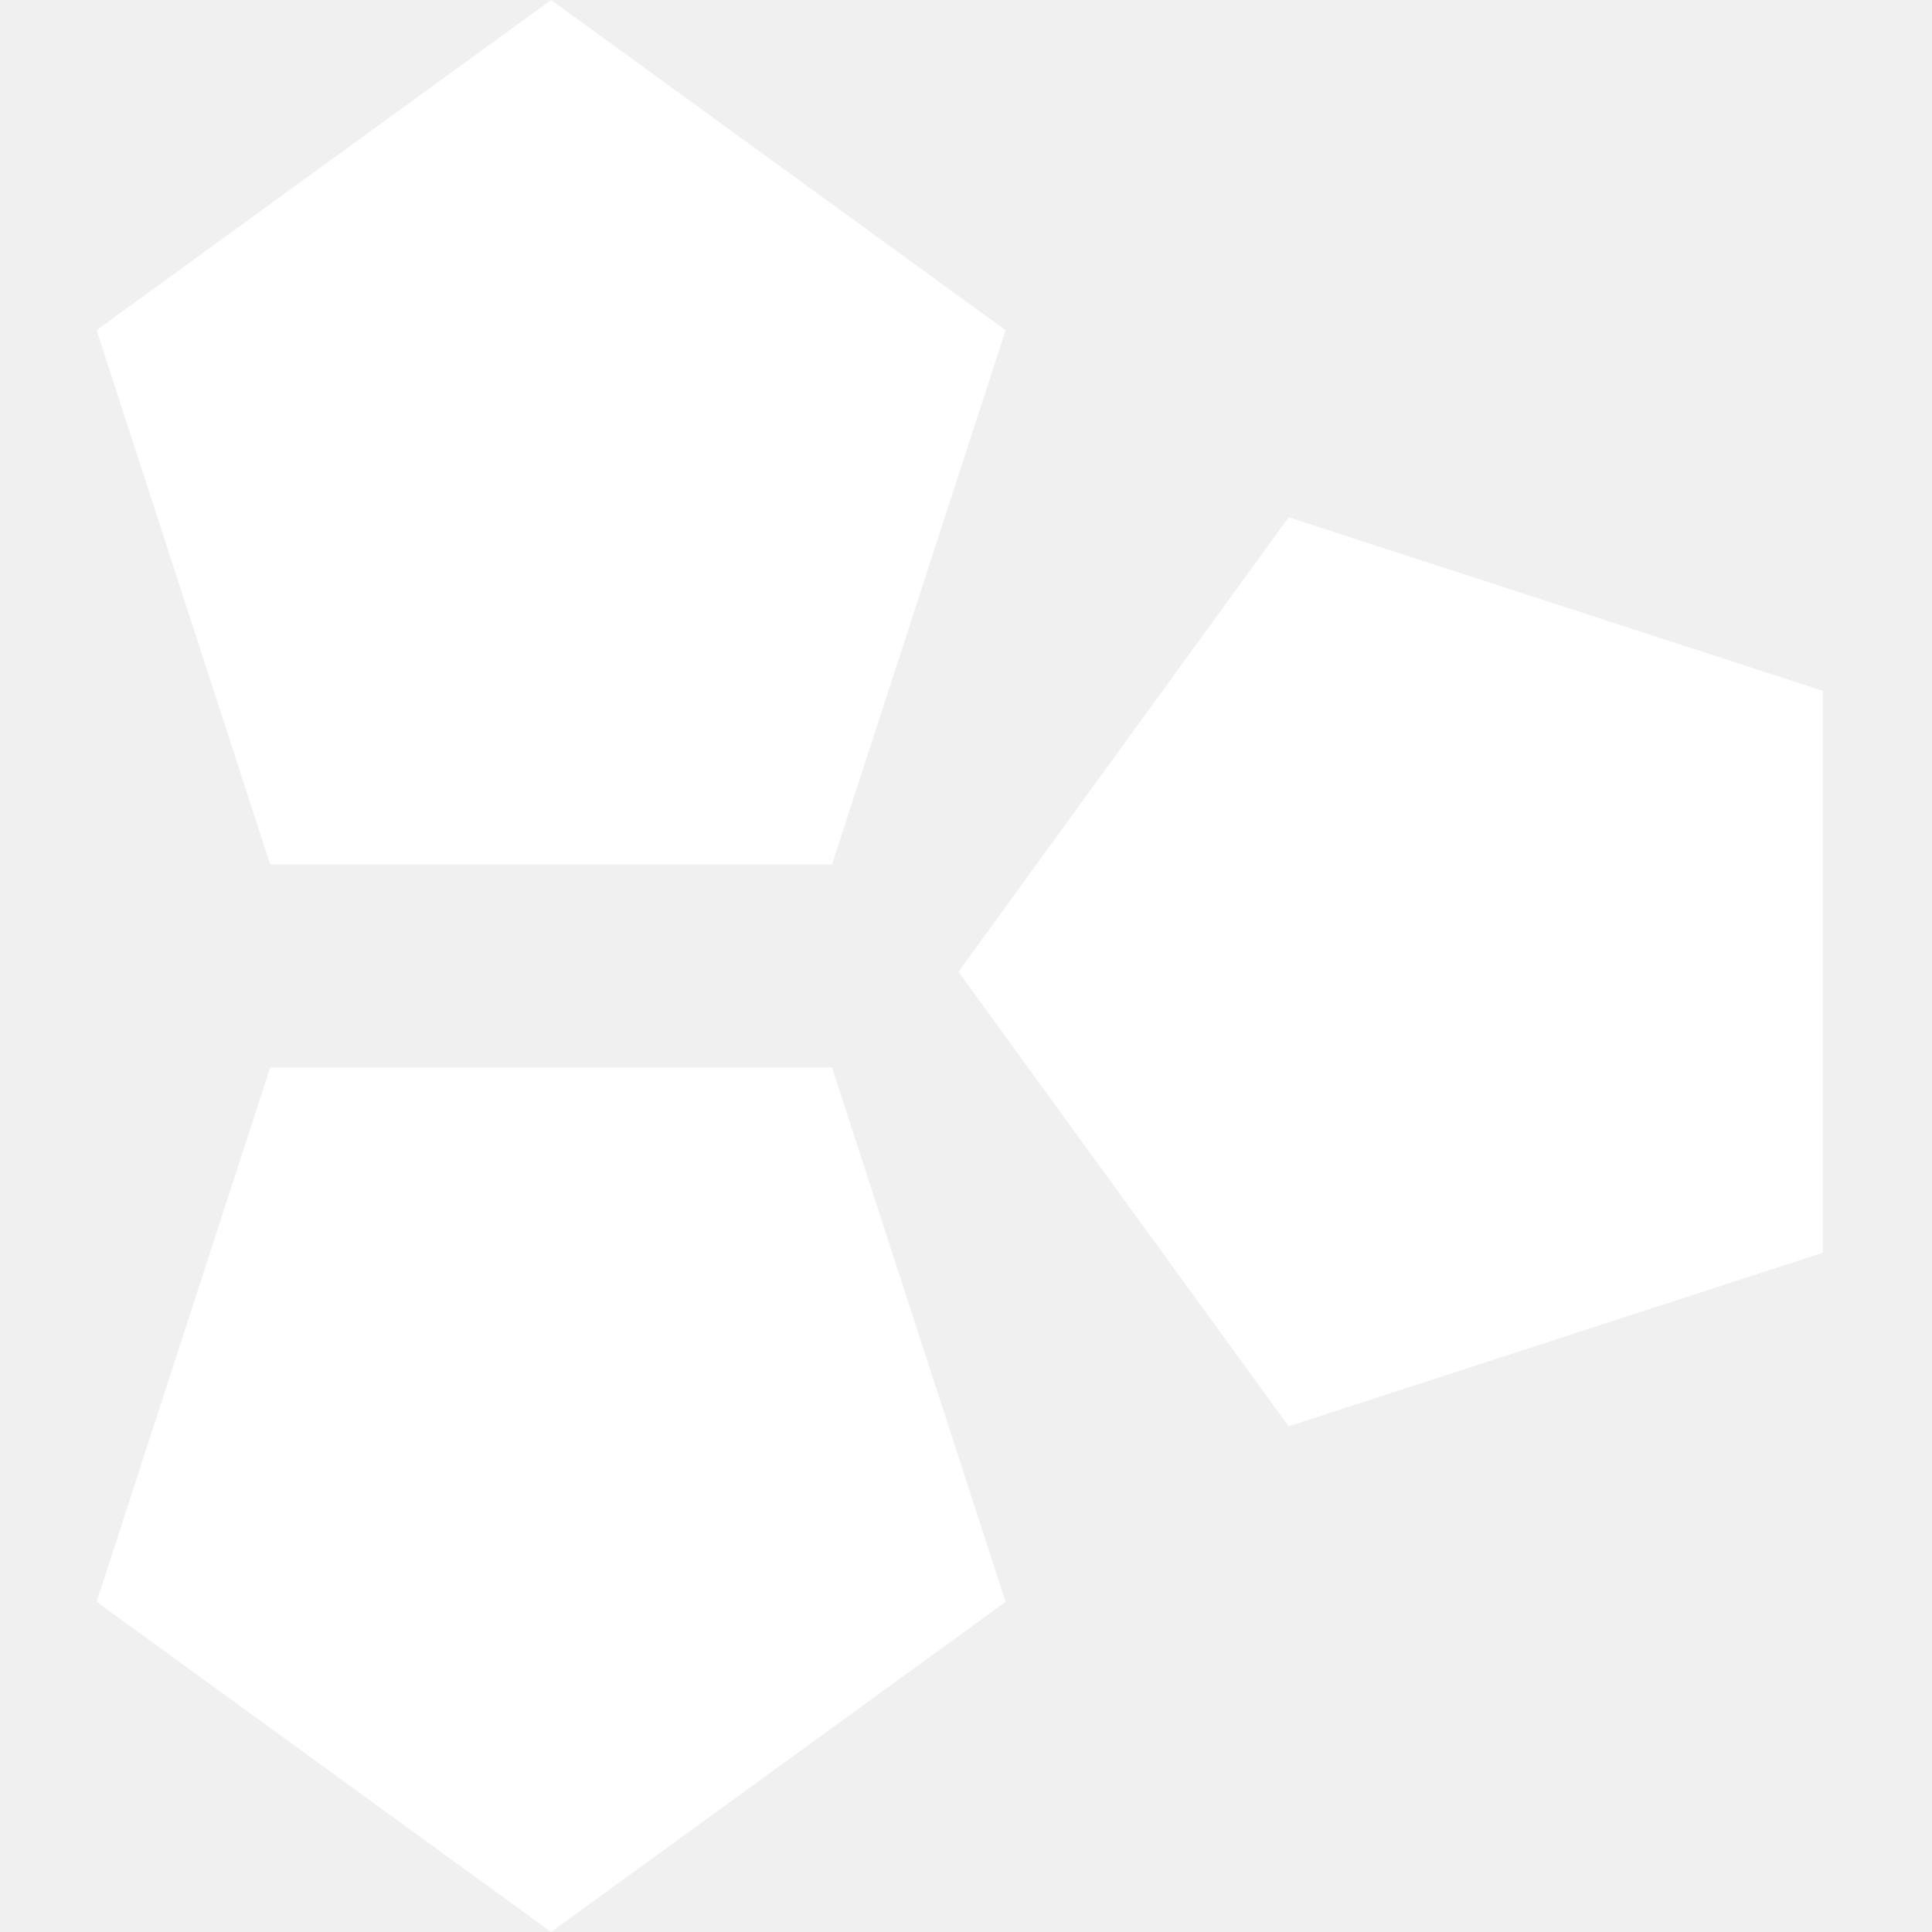
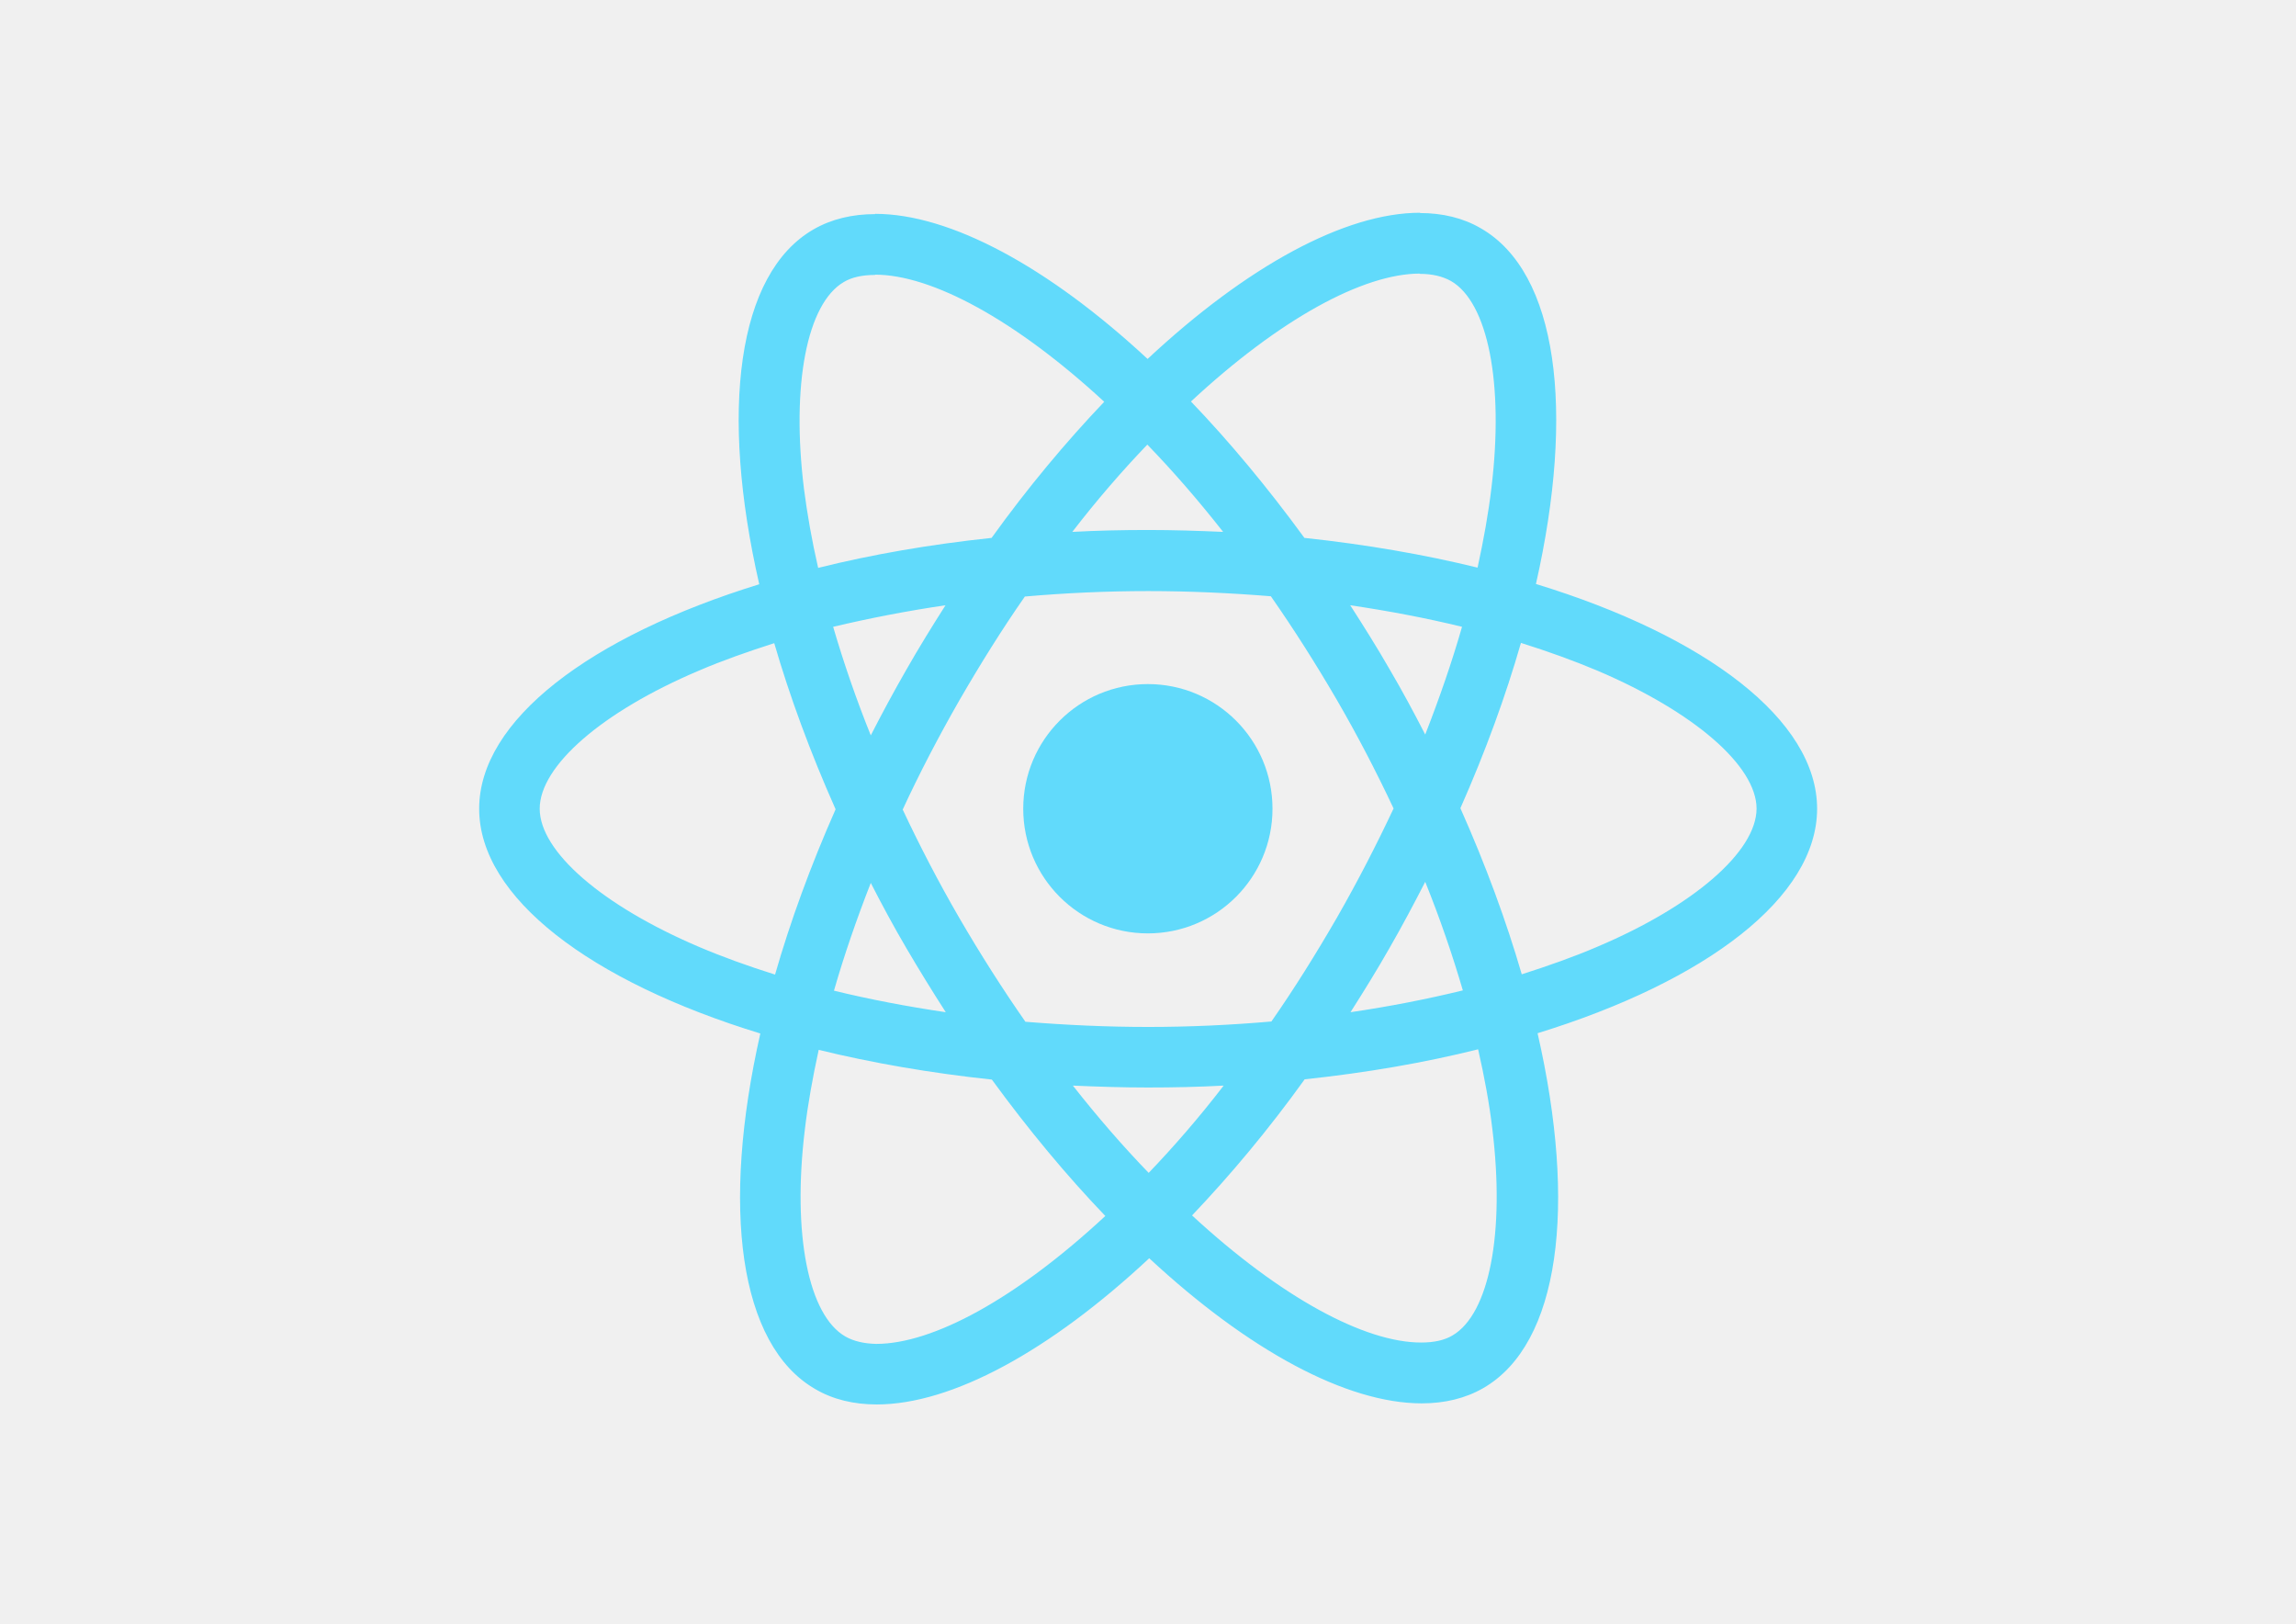
- <svg xmlns="http://www.w3.org/2000/svg" width="20px" height="20px" viewBox="0 0 20 20" version="1.1">
-   <g stroke="none" stroke-width="1" fill="none" fill-rule="evenodd">
-     <path d="M5.705,0 L10.41,3.418 L8.613,8.949 L2.797,8.949 L1,3.418 L5.705,0 Z M5.705,20 L1,16.582 L2.797,11.051 L8.613,11.051 L10.41,16.582 L5.705,20 Z M18.871,12.968 L13.34,14.765 L9.922,10.06 L13.34,5.355 L18.871,7.152 L18.871,12.968 Z" fill="#FFFFFF" />
+ <svg xmlns="http://www.w3.org/2000/svg" viewBox="0 0 841.9 595.3">
+   <g fill="#61DAFB">
+     <path d="M666.3 296.5c0-32.5-40.7-63.3-103.1-82.4 14.4-63.6 8-114.2-20.2-130.4-6.5-3.8-14.1-5.6-22.4-5.6v22.3c4.6 0 8.3.9 11.4 2.6 13.6 7.8 19.5 37.5 14.9 75.7-1.1 9.4-2.9 19.3-5.1 29.4-19.6-4.8-41-8.5-63.5-10.9-13.5-18.5-27.5-35.3-41.6-50 32.6-30.3 63.2-46.9 84-46.9V78c-27.5 0-63.5 19.6-99.9 53.6-36.4-33.8-72.4-53.2-99.9-53.2v22.3c20.7 0 51.4 16.5 84 46.6-14 14.7-28 31.4-41.3 49.9-22.6 2.4-44 6.1-63.6 11-2.3-10-4-19.7-5.2-29-4.7-38.2 1.1-67.9 14.6-75.8 3-1.8 6.9-2.6 11.5-2.6V78.5c-8.4 0-16 1.8-22.6 5.6-28.1 16.2-34.4 66.7-19.9 130.1-62.2 19.2-102.7 49.9-102.7 82.3 0 32.5 40.7 63.3 103.1 82.4-14.4 63.6-8 114.2 20.2 130.4 6.5 3.8 14.1 5.6 22.5 5.6 27.5 0 63.5-19.6 99.9-53.6 36.4 33.8 72.4 53.2 99.9 53.2 8.4 0 16-1.8 22.6-5.6 28.1-16.2 34.4-66.7 19.9-130.1 62-19.1 102.5-49.9 102.5-82.3zm-130.2-66.7c-3.7 12.9-8.3 26.2-13.5 39.5-4.1-8-8.4-16-13.1-24-4.6-8-9.5-15.8-14.4-23.4 14.2 2.1 27.9 4.7 41 7.9zm-45.8 106.5c-7.8 13.5-15.8 26.3-24.1 38.2-14.9 1.3-30 2-45.2 2-15.1 0-30.2-.7-45-1.9-8.3-11.9-16.4-24.6-24.2-38-7.6-13.1-14.5-26.4-20.8-39.8 6.2-13.4 13.2-26.8 20.7-39.9 7.8-13.5 15.8-26.3 24.1-38.2 14.9-1.3 30-2 45.2-2 15.1 0 30.2.7 45 1.9 8.3 11.9 16.4 24.6 24.2 38 7.6 13.1 14.5 26.4 20.8 39.8-6.3 13.4-13.2 26.8-20.7 39.9zm32.3-13c5.4 13.4 10 26.8 13.8 39.8-13.1 3.2-26.9 5.9-41.2 8 4.9-7.7 9.8-15.6 14.4-23.7 4.6-8 8.9-16.1 13-24.1zM421.2 430c-9.3-9.6-18.6-20.3-27.8-32 9 .4 18.2.7 27.5.7 9.4 0 18.7-.2 27.8-.7-9 11.7-18.3 22.4-27.5 32zm-74.4-58.9c-14.2-2.1-27.9-4.7-41-7.9 3.7-12.9 8.3-26.2 13.5-39.5 4.1 8 8.4 16 13.1 24 4.7 8 9.5 15.8 14.4 23.4zM420.7 163c9.3 9.6 18.6 20.3 27.8 32-9-.4-18.2-.7-27.5-.7-9.4 0-18.7.2-27.8.7 9-11.7 18.3-22.4 27.5-32zm-74 58.9c-4.9 7.7-9.8 15.6-14.4 23.7-4.6 8-8.9 16-13 24-5.4-13.4-10-26.8-13.8-39.8 13.1-3.1 26.9-5.8 41.2-7.9zm-90.5 125.2c-35.4-15.1-58.3-34.9-58.3-50.6 0-15.7 22.9-35.6 58.3-50.6 8.6-3.7 18-7 27.7-10.1 5.7 19.6 13.2 40 22.5 60.9-9.2 20.8-16.6 41.1-22.2 60.6-9.9-3.1-19.3-6.5-28-10.2zM310 490c-13.6-7.8-19.5-37.5-14.9-75.7 1.1-9.4 2.9-19.3 5.1-29.4 19.6 4.8 41 8.5 63.5 10.9 13.5 18.5 27.5 35.3 41.6 50-32.6 30.3-63.2 46.9-84 46.9-4.5-.1-8.3-1-11.3-2.7zm237.2-76.2c4.7 38.2-1.1 67.9-14.6 75.8-3 1.8-6.9 2.6-11.5 2.6-20.7 0-51.4-16.5-84-46.6 14-14.7 28-31.4 41.3-49.9 22.6-2.4 44-6.1 63.6-11 2.3 10.1 4.1 19.8 5.2 29.1zm38.5-66.7c-8.6 3.7-18 7-27.7 10.1-5.7-19.6-13.2-40-22.5-60.9 9.2-20.8 16.6-41.1 22.2-60.6 9.9 3.1 19.3 6.5 28.1 10.2 35.4 15.1 58.3 34.9 58.3 50.6-.1 15.7-23 35.6-58.4 50.6zM320.8 78.4z" />
+     <circle cx="420.9" cy="296.5" r="45.7" />
+     <path d="M520.5 78.1z" />
  </g>
</svg>
